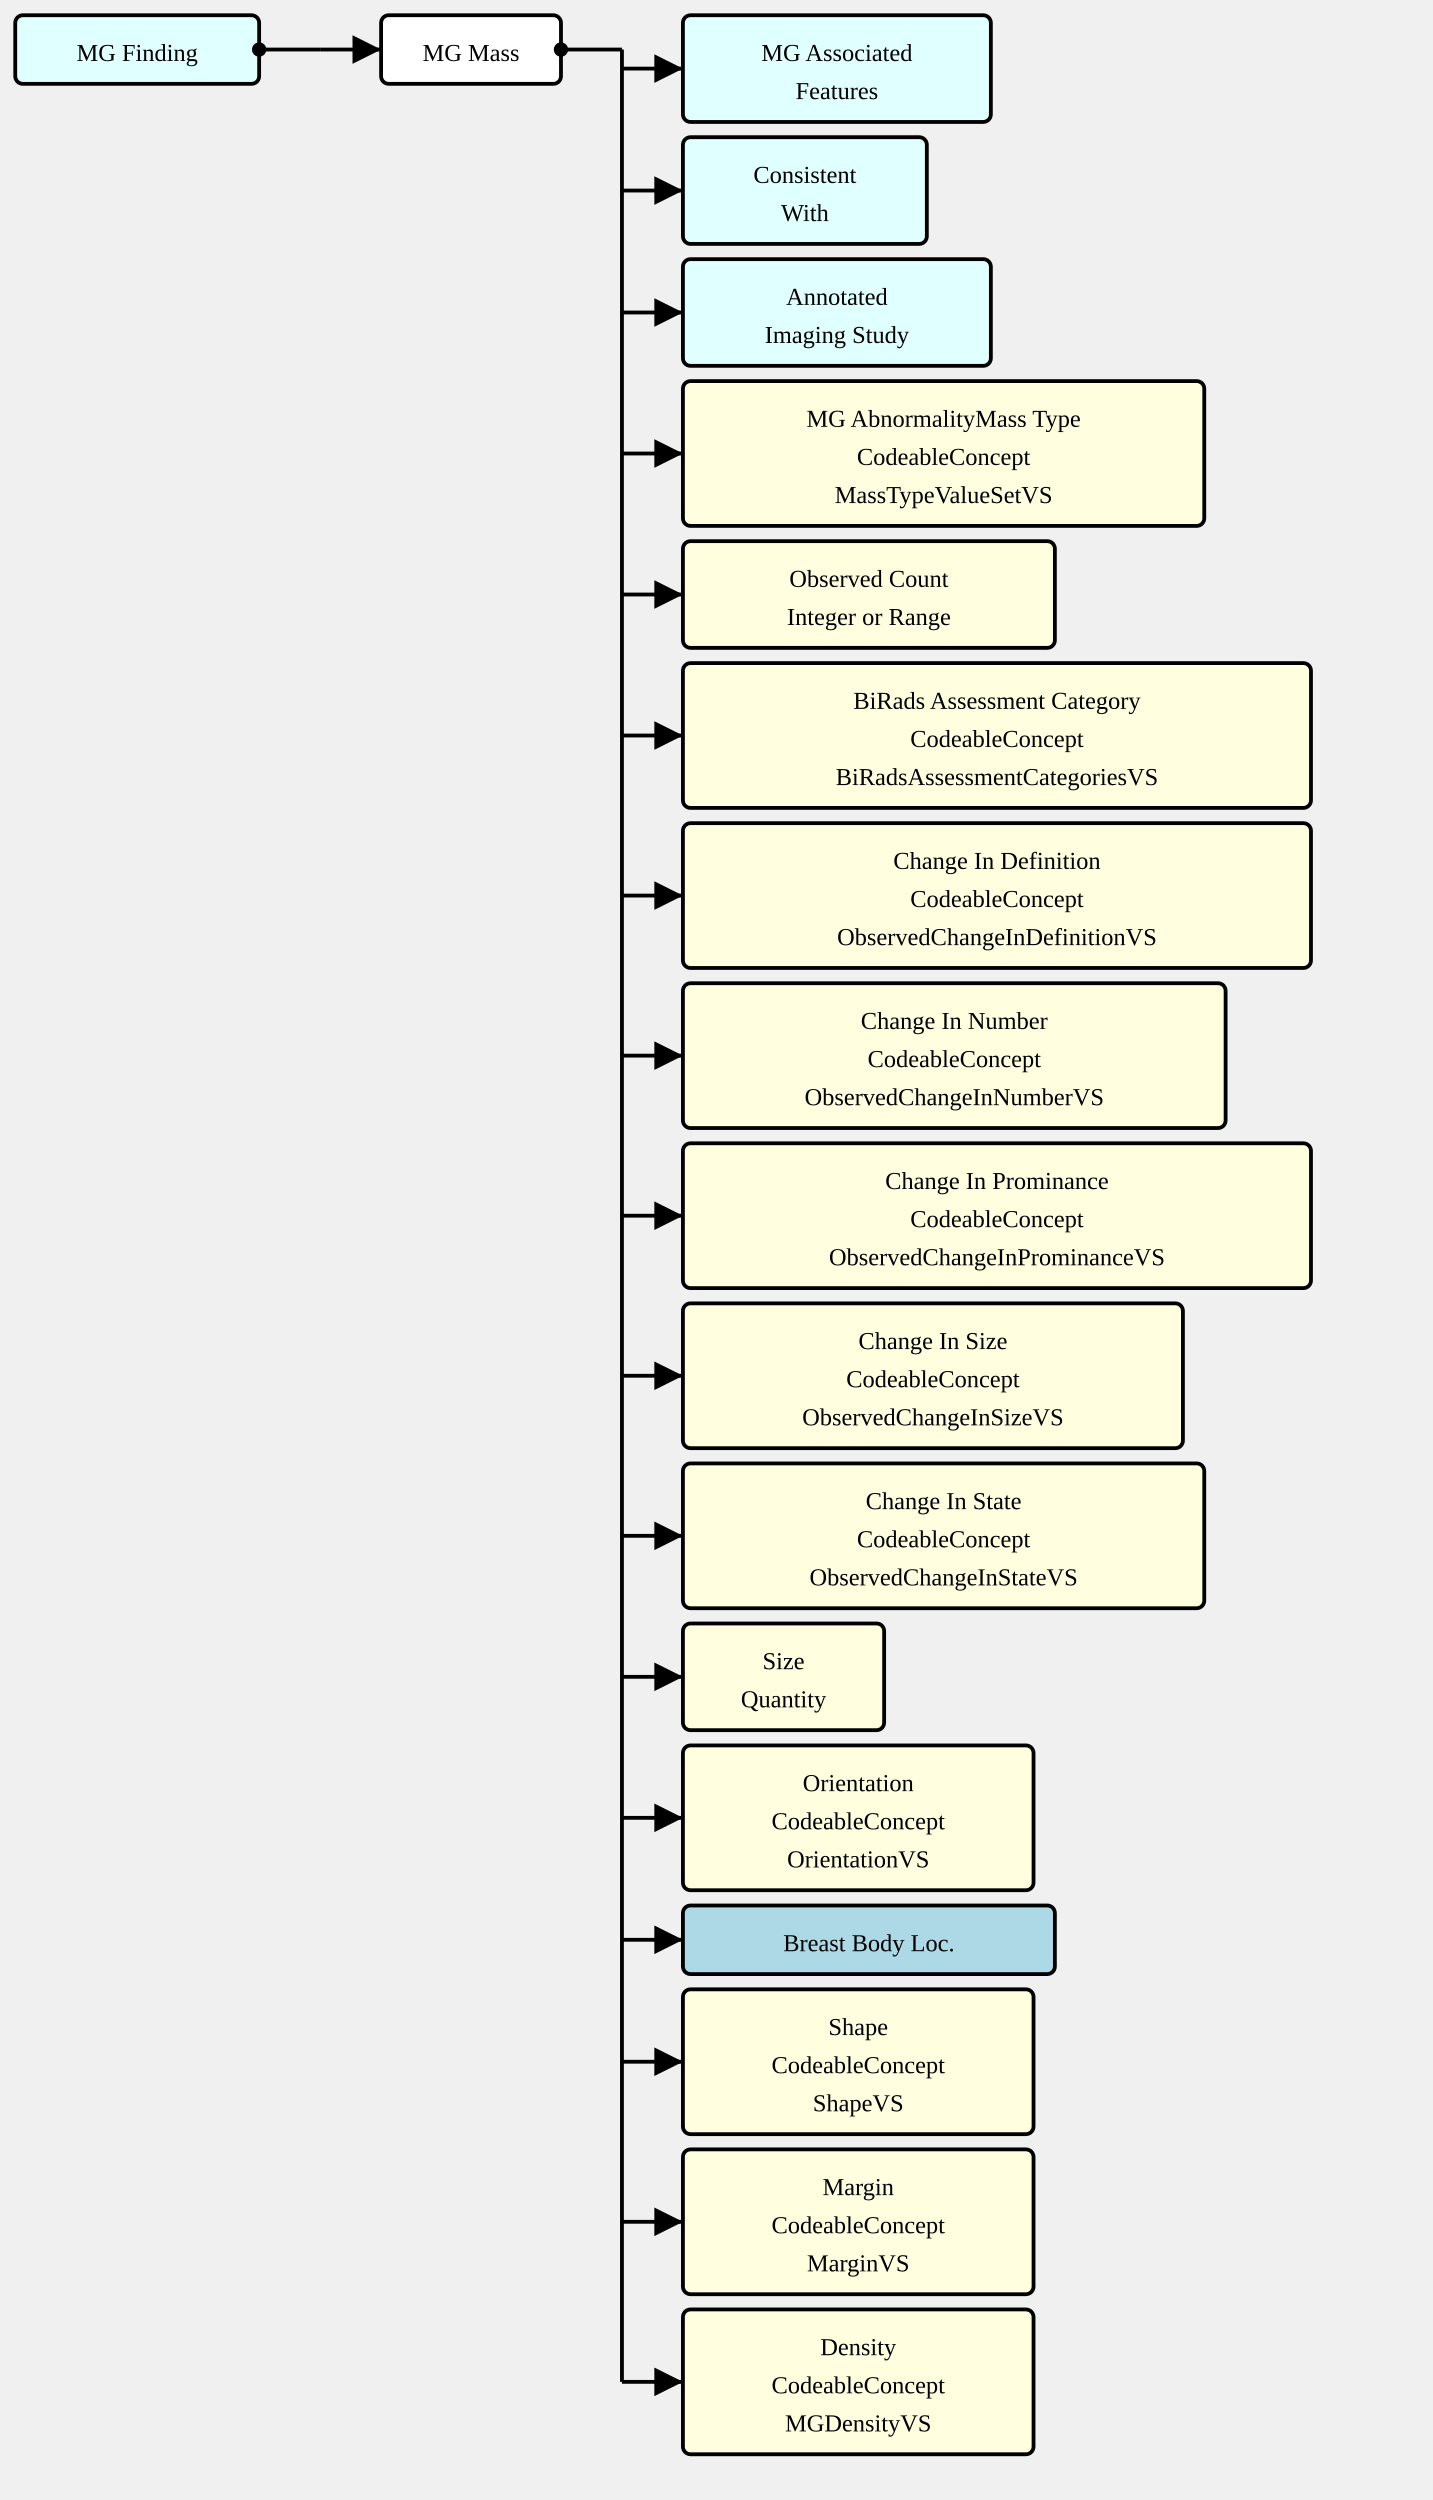
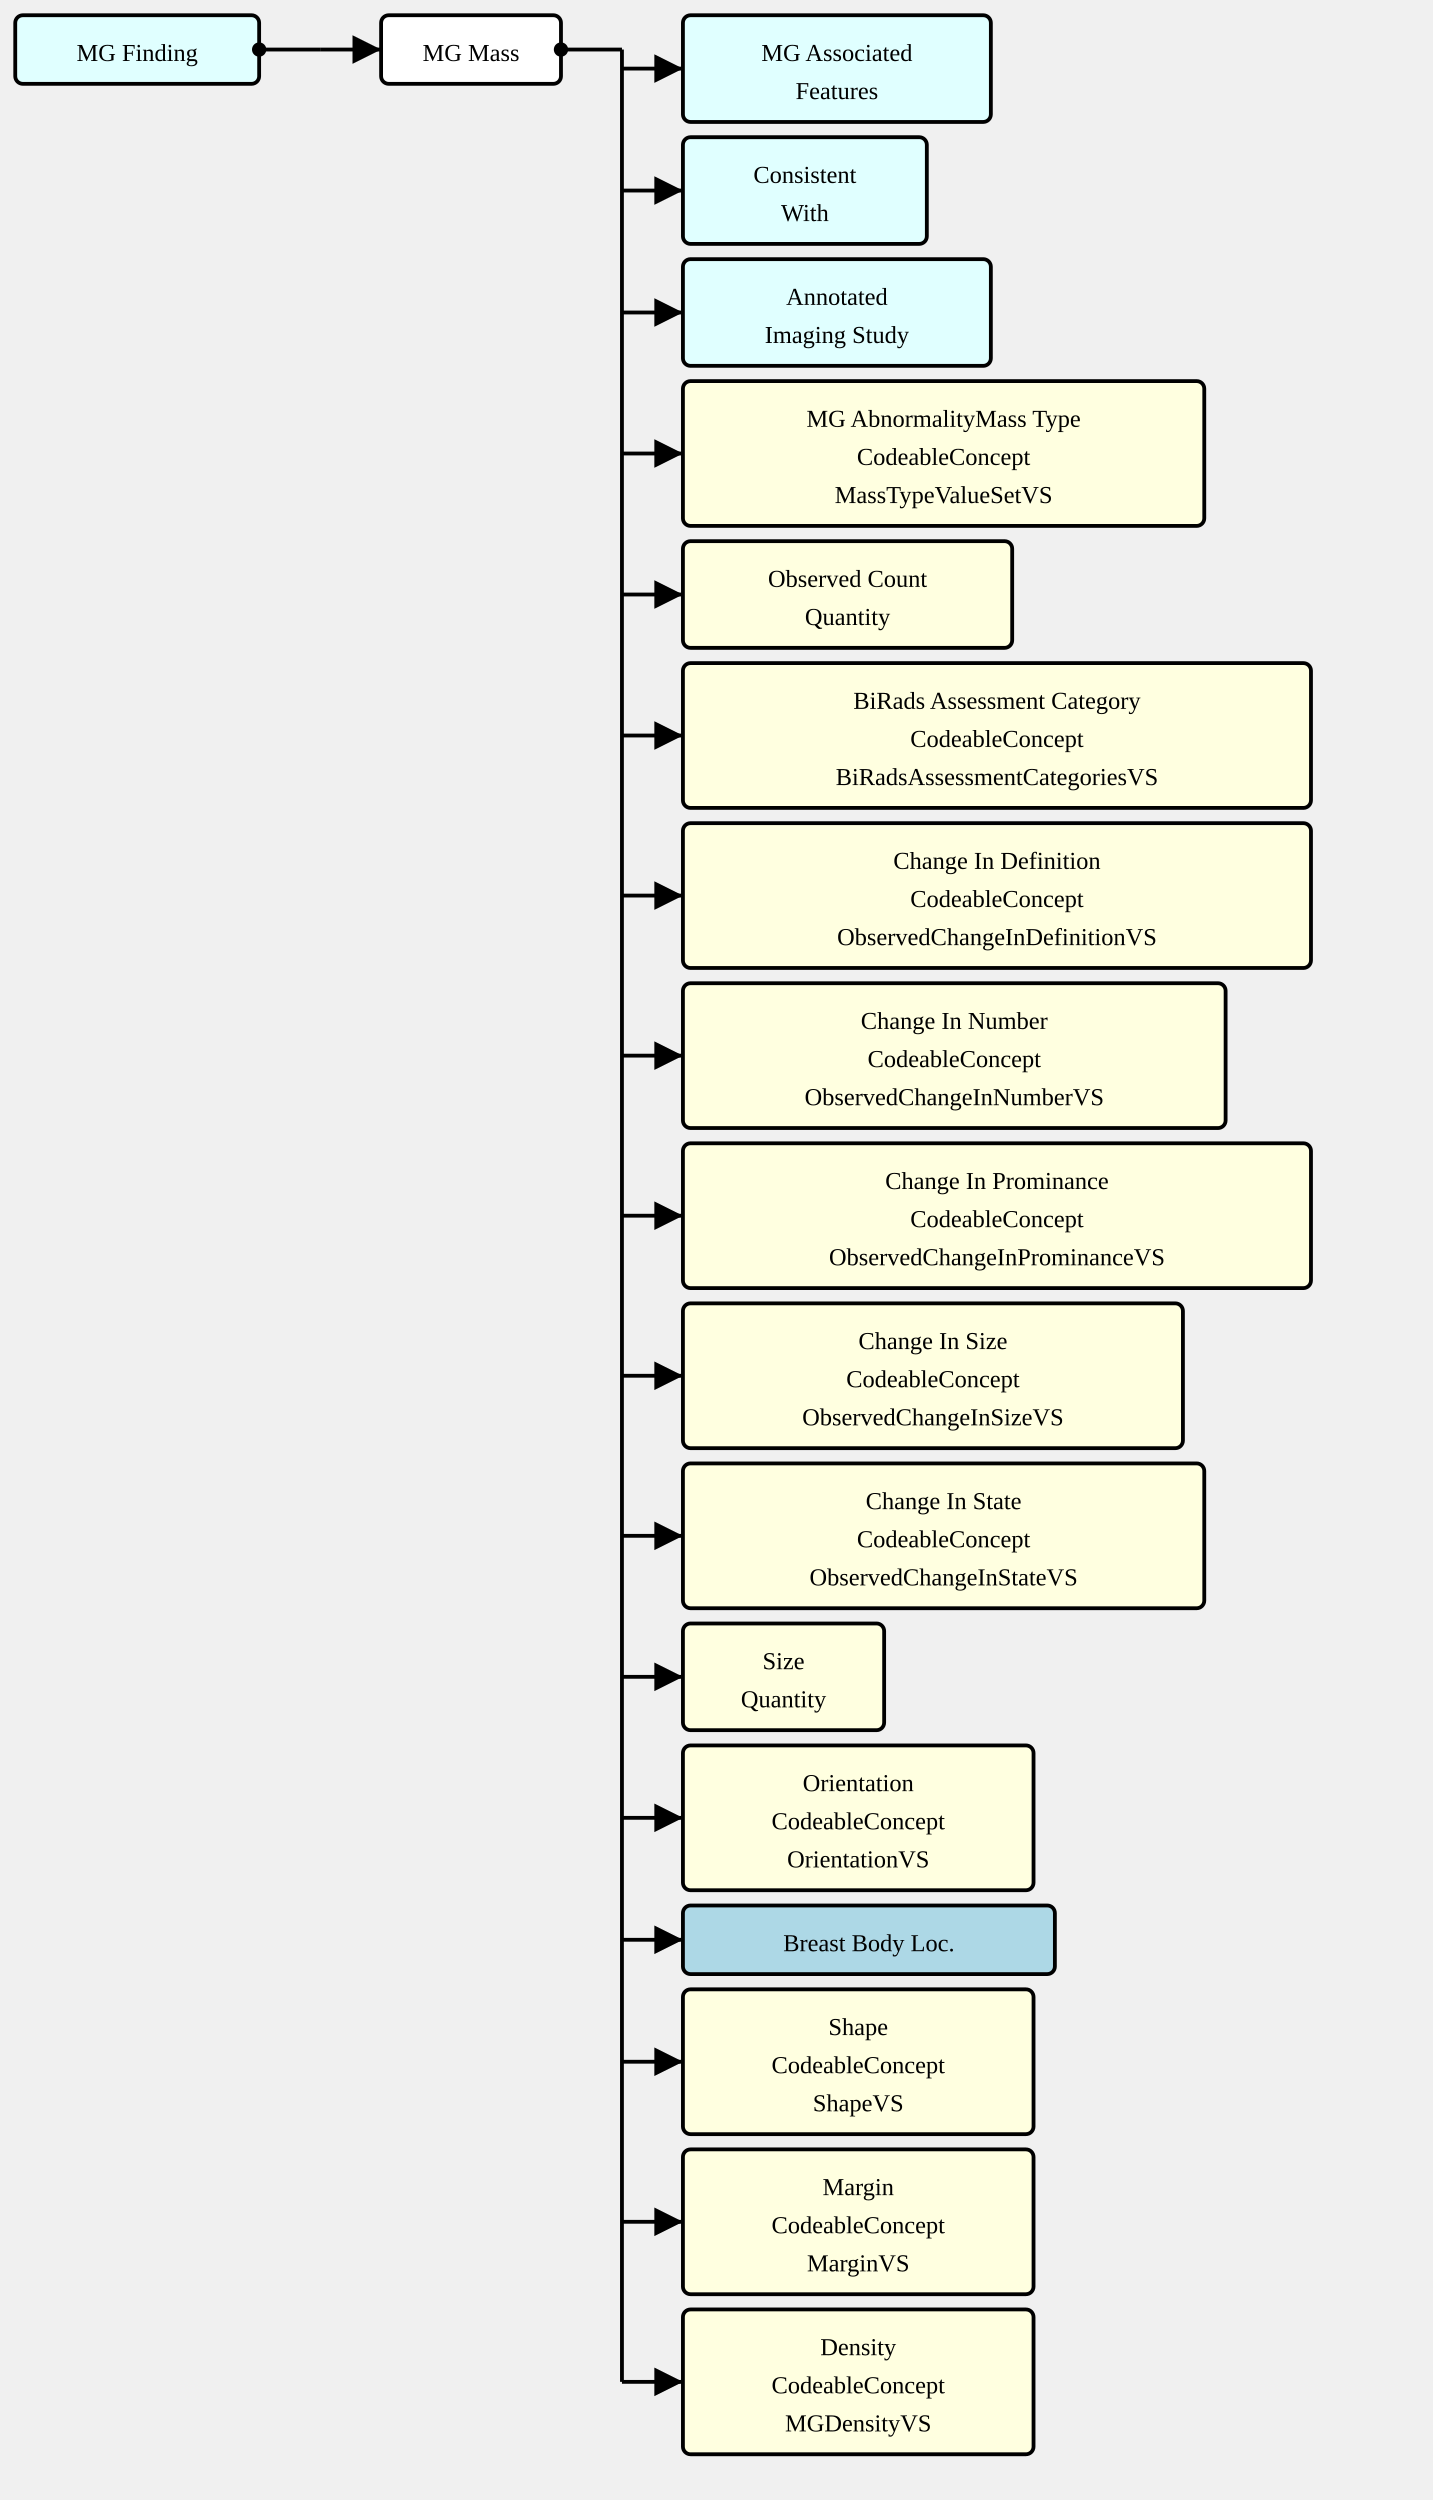
<svg xmlns="http://www.w3.org/2000/svg" version="1.1" width="705" height="1230">
  <defs>
    <marker id="arrowStart" markerWidth="3.75" markerHeight="3.75" markerUnits="px" refX="1.875" refY="1.875">
      <circle fill="Black" stroke-width="0" cx="1.875" cy="1.875" r="1.875" />
    </marker>
    <marker id="arrowEnd" markerWidth="7.5" markerHeight="7.5" markerUnits="px" refX="7.5" refY="3.75">
      <polygon fill="Black" stroke-width="0" points="0 0 7.5 3.75 0 7.5" />
    </marker>
  </defs>
  <g>
    <g transform="translate(7.5 7.5)">
      <rect fill="LightCyan" stroke="Black" stroke-width="1.875" x="0" y="0" width="120" height="33.75" rx="3.75" ry="3.75" />
      <a href="./StructureDefinition-MGFinding.html" target="_blank">
        <text x="60" y="22.5" text-anchor="middle">MG Finding</text>
      </a>
    </g>
    <line stroke="Black" stroke-width="1.875" marker-end="url(#arrowEnd)" x1="157.5" y1="24.375" x2="187.5" y2="24.375" />
    <line stroke="Black" stroke-width="1.875" marker-start="url(#arrowStart)" x1="127.5" y1="24.375" x2="157.5" y2="24.375" />
    <line stroke="Black" stroke-width="1.875" x1="157.5" y1="24.375" x2="157.5" y2="24.375" />
  </g>
  <g>
    <g transform="translate(187.5 7.5)">
      <rect fill="White" stroke="Black" stroke-width="1.875" x="0" y="0" width="88.5" height="33.75" rx="3.75" ry="3.75" />
      <text x="44.25" y="22.5" text-anchor="middle">MG Mass</text>
    </g>
    <line stroke="Black" stroke-width="1.875" marker-end="url(#arrowEnd)" x1="306" y1="33.75" x2="336" y2="33.75" />
    <line stroke="Black" stroke-width="1.875" marker-end="url(#arrowEnd)" x1="306" y1="93.75" x2="336" y2="93.75" />
    <line stroke="Black" stroke-width="1.875" marker-end="url(#arrowEnd)" x1="306" y1="153.75" x2="336" y2="153.75" />
    <line stroke="Black" stroke-width="1.875" marker-end="url(#arrowEnd)" x1="306" y1="223.125" x2="336" y2="223.125" />
    <line stroke="Black" stroke-width="1.875" marker-end="url(#arrowEnd)" x1="306" y1="292.5" x2="336" y2="292.5" />
    <line stroke="Black" stroke-width="1.875" marker-end="url(#arrowEnd)" x1="306" y1="361.875" x2="336" y2="361.875" />
    <line stroke="Black" stroke-width="1.875" marker-end="url(#arrowEnd)" x1="306" y1="440.625" x2="336" y2="440.625" />
    <line stroke="Black" stroke-width="1.875" marker-end="url(#arrowEnd)" x1="306" y1="519.375" x2="336" y2="519.375" />
    <line stroke="Black" stroke-width="1.875" marker-end="url(#arrowEnd)" x1="306" y1="598.125" x2="336" y2="598.125" />
    <line stroke="Black" stroke-width="1.875" marker-end="url(#arrowEnd)" x1="306" y1="676.875" x2="336" y2="676.875" />
    <line stroke="Black" stroke-width="1.875" marker-end="url(#arrowEnd)" x1="306" y1="755.625" x2="336" y2="755.625" />
    <line stroke="Black" stroke-width="1.875" marker-end="url(#arrowEnd)" x1="306" y1="825" x2="336" y2="825" />
    <line stroke="Black" stroke-width="1.875" marker-end="url(#arrowEnd)" x1="306" y1="894.375" x2="336" y2="894.375" />
    <line stroke="Black" stroke-width="1.875" marker-end="url(#arrowEnd)" x1="306" y1="954.375" x2="336" y2="954.375" />
    <line stroke="Black" stroke-width="1.875" marker-end="url(#arrowEnd)" x1="306" y1="1014.375" x2="336" y2="1014.375" />
    <line stroke="Black" stroke-width="1.875" marker-end="url(#arrowEnd)" x1="306" y1="1093.125" x2="336" y2="1093.125" />
    <line stroke="Black" stroke-width="1.875" marker-end="url(#arrowEnd)" x1="306" y1="1171.875" x2="336" y2="1171.875" />
    <line stroke="Black" stroke-width="1.875" marker-start="url(#arrowStart)" x1="276" y1="24.375" x2="306" y2="24.375" />
    <line stroke="Black" stroke-width="1.875" x1="306" y1="24.375" x2="306" y2="1171.875" />
  </g>
  <g>
    <g transform="translate(336 7.5)">
      <rect fill="LightCyan" stroke="Black" stroke-width="1.875" x="0" y="0" width="151.5" height="52.5" rx="3.75" ry="3.75" />
      <a href="./StructureDefinition-MGAssociatedFeatures.html" target="_blank">
        <text x="75.75" y="22.5" text-anchor="middle">MG Associated</text>
      </a>
      <a href="./StructureDefinition-MGAssociatedFeatures.html" target="_blank">
        <text x="75.75" y="41.25" text-anchor="middle">Features</text>
      </a>
    </g>
    <g transform="translate(336 67.5)">
      <rect fill="LightCyan" stroke="Black" stroke-width="1.875" x="0" y="0" width="120" height="52.5" rx="3.75" ry="3.75" />
      <a href="./StructureDefinition-ConsistentWith.html" target="_blank">
        <text x="60" y="22.5" text-anchor="middle">Consistent</text>
      </a>
      <a href="./StructureDefinition-ConsistentWith.html" target="_blank">
        <text x="60" y="41.25" text-anchor="middle">With</text>
      </a>
    </g>
    <g transform="translate(336 127.5)">
      <rect fill="LightCyan" stroke="Black" stroke-width="1.875" x="0" y="0" width="151.5" height="52.5" rx="3.75" ry="3.75" />
      <a href="./StructureDefinition-AimAnnotatedImagingStudy.html" target="_blank">
        <text x="75.75" y="22.5" text-anchor="middle">Annotated</text>
      </a>
      <a href="./StructureDefinition-AimAnnotatedImagingStudy.html" target="_blank">
        <text x="75.75" y="41.25" text-anchor="middle">Imaging Study</text>
      </a>
    </g>
    <g transform="translate(336 187.5)">
      <rect fill="LightYellow" stroke="Black" stroke-width="1.875" x="0" y="0" width="256.5" height="71.25" rx="3.75" ry="3.75" />
      <text x="128.25" y="22.5" text-anchor="middle">MG AbnormalityMass Type</text>
      <text x="128.25" y="41.25" text-anchor="middle">CodeableConcept</text>
      <a href="./ValueSet-MassTypeValueSetVS.html" target="_blank">
        <text x="128.25" y="60" text-anchor="middle">MassTypeValueSetVS</text>
      </a>
    </g>
    <g transform="translate(336 266.25)">
-       <rect fill="LightYellow" stroke="Black" stroke-width="1.875" x="0" y="0" width="183" height="52.5" rx="3.75" ry="3.75" />
-       <text x="91.5" y="22.5" text-anchor="middle">Observed Count</text>
-       <text x="91.5" y="41.25" text-anchor="middle">Integer or Range</text>
+       <rect fill="LightYellow" stroke="Black" stroke-width="1.875" x="0" y="0" width="162" height="52.5" rx="3.75" ry="3.75" />
+       <text x="81" y="22.5" text-anchor="middle">Observed Count</text>
+       <text x="81" y="41.25" text-anchor="middle">Quantity</text>
    </g>
    <g transform="translate(336 326.25)">
      <rect fill="LightYellow" stroke="Black" stroke-width="1.875" x="0" y="0" width="309" height="71.25" rx="3.75" ry="3.75" />
      <text x="154.5" y="22.5" text-anchor="middle">BiRads Assessment Category</text>
      <text x="154.5" y="41.25" text-anchor="middle">CodeableConcept</text>
      <a href="./ValueSet-BiRadsAssessmentCategoriesVS.html" target="_blank">
        <text x="154.5" y="60" text-anchor="middle">BiRadsAssessmentCategoriesVS</text>
      </a>
    </g>
    <g transform="translate(336 405)">
      <rect fill="LightYellow" stroke="Black" stroke-width="1.875" x="0" y="0" width="309" height="71.25" rx="3.75" ry="3.75" />
      <text x="154.5" y="22.5" text-anchor="middle">Change In Definition</text>
      <text x="154.5" y="41.25" text-anchor="middle">CodeableConcept</text>
      <a href="./ValueSet-ObservedChangeInDefinitionVS.html" target="_blank">
        <text x="154.5" y="60" text-anchor="middle">ObservedChangeInDefinitionVS</text>
      </a>
    </g>
    <g transform="translate(336 483.75)">
      <rect fill="LightYellow" stroke="Black" stroke-width="1.875" x="0" y="0" width="267" height="71.25" rx="3.75" ry="3.75" />
      <text x="133.5" y="22.5" text-anchor="middle">Change In Number</text>
      <text x="133.5" y="41.25" text-anchor="middle">CodeableConcept</text>
      <a href="./ValueSet-ObservedChangeInNumberVS.html" target="_blank">
        <text x="133.5" y="60" text-anchor="middle">ObservedChangeInNumberVS</text>
      </a>
    </g>
    <g transform="translate(336 562.5)">
      <rect fill="LightYellow" stroke="Black" stroke-width="1.875" x="0" y="0" width="309" height="71.25" rx="3.75" ry="3.75" />
      <text x="154.5" y="22.5" text-anchor="middle">Change In Prominance</text>
      <text x="154.5" y="41.25" text-anchor="middle">CodeableConcept</text>
      <a href="./ValueSet-ObservedChangeInProminanceVS.html" target="_blank">
        <text x="154.5" y="60" text-anchor="middle">ObservedChangeInProminanceVS</text>
      </a>
    </g>
    <g transform="translate(336 641.25)">
      <rect fill="LightYellow" stroke="Black" stroke-width="1.875" x="0" y="0" width="246" height="71.25" rx="3.75" ry="3.75" />
      <text x="123" y="22.5" text-anchor="middle">Change In Size</text>
      <text x="123" y="41.25" text-anchor="middle">CodeableConcept</text>
      <a href="./ValueSet-ObservedChangeInSizeVS.html" target="_blank">
        <text x="123" y="60" text-anchor="middle">ObservedChangeInSizeVS</text>
      </a>
    </g>
    <g transform="translate(336 720)">
      <rect fill="LightYellow" stroke="Black" stroke-width="1.875" x="0" y="0" width="256.5" height="71.25" rx="3.75" ry="3.75" />
      <text x="128.25" y="22.5" text-anchor="middle">Change In State</text>
      <text x="128.25" y="41.25" text-anchor="middle">CodeableConcept</text>
      <a href="./ValueSet-ObservedChangeInStateVS.html" target="_blank">
        <text x="128.25" y="60" text-anchor="middle">ObservedChangeInStateVS</text>
      </a>
    </g>
    <g transform="translate(336 798.75)">
      <rect fill="LightYellow" stroke="Black" stroke-width="1.875" x="0" y="0" width="99" height="52.5" rx="3.75" ry="3.75" />
      <text x="49.5" y="22.5" text-anchor="middle">Size</text>
      <text x="49.5" y="41.25" text-anchor="middle">Quantity</text>
    </g>
    <g transform="translate(336 858.75)">
      <rect fill="LightYellow" stroke="Black" stroke-width="1.875" x="0" y="0" width="172.5" height="71.25" rx="3.75" ry="3.75" />
      <text x="86.25" y="22.5" text-anchor="middle">Orientation</text>
      <text x="86.25" y="41.25" text-anchor="middle">CodeableConcept</text>
      <a href="./ValueSet-OrientationVS.html" target="_blank">
        <text x="86.25" y="60" text-anchor="middle">OrientationVS</text>
      </a>
    </g>
    <g transform="translate(336 937.5)">
      <rect fill="LightBlue" stroke="Black" stroke-width="1.875" x="0" y="0" width="183" height="33.75" rx="3.75" ry="3.75" />
      <a href="./StructureDefinition-BreastBodyLocationExtension.html" target="_blank">
        <text x="91.5" y="22.5" text-anchor="middle">Breast Body Loc.</text>
      </a>
    </g>
    <g transform="translate(336 978.75)">
      <rect fill="LightYellow" stroke="Black" stroke-width="1.875" x="0" y="0" width="172.5" height="71.25" rx="3.75" ry="3.75" />
      <text x="86.25" y="22.5" text-anchor="middle">Shape</text>
      <text x="86.25" y="41.25" text-anchor="middle">CodeableConcept</text>
      <a href="./ValueSet-ShapeVS.html" target="_blank">
        <text x="86.25" y="60" text-anchor="middle">ShapeVS</text>
      </a>
    </g>
    <g transform="translate(336 1057.5)">
      <rect fill="LightYellow" stroke="Black" stroke-width="1.875" x="0" y="0" width="172.5" height="71.25" rx="3.75" ry="3.75" />
      <text x="86.25" y="22.5" text-anchor="middle">Margin</text>
      <text x="86.25" y="41.25" text-anchor="middle">CodeableConcept</text>
      <a href="./ValueSet-MarginVS.html" target="_blank">
        <text x="86.25" y="60" text-anchor="middle">MarginVS</text>
      </a>
    </g>
    <g transform="translate(336 1136.25)">
      <rect fill="LightYellow" stroke="Black" stroke-width="1.875" x="0" y="0" width="172.5" height="71.25" rx="3.75" ry="3.75" />
      <text x="86.25" y="22.5" text-anchor="middle">Density</text>
      <text x="86.25" y="41.25" text-anchor="middle">CodeableConcept</text>
      <a href="./ValueSet-MGDensityVS.html" target="_blank">
        <text x="86.25" y="60" text-anchor="middle">MGDensityVS</text>
      </a>
    </g>
  </g>
</svg>
